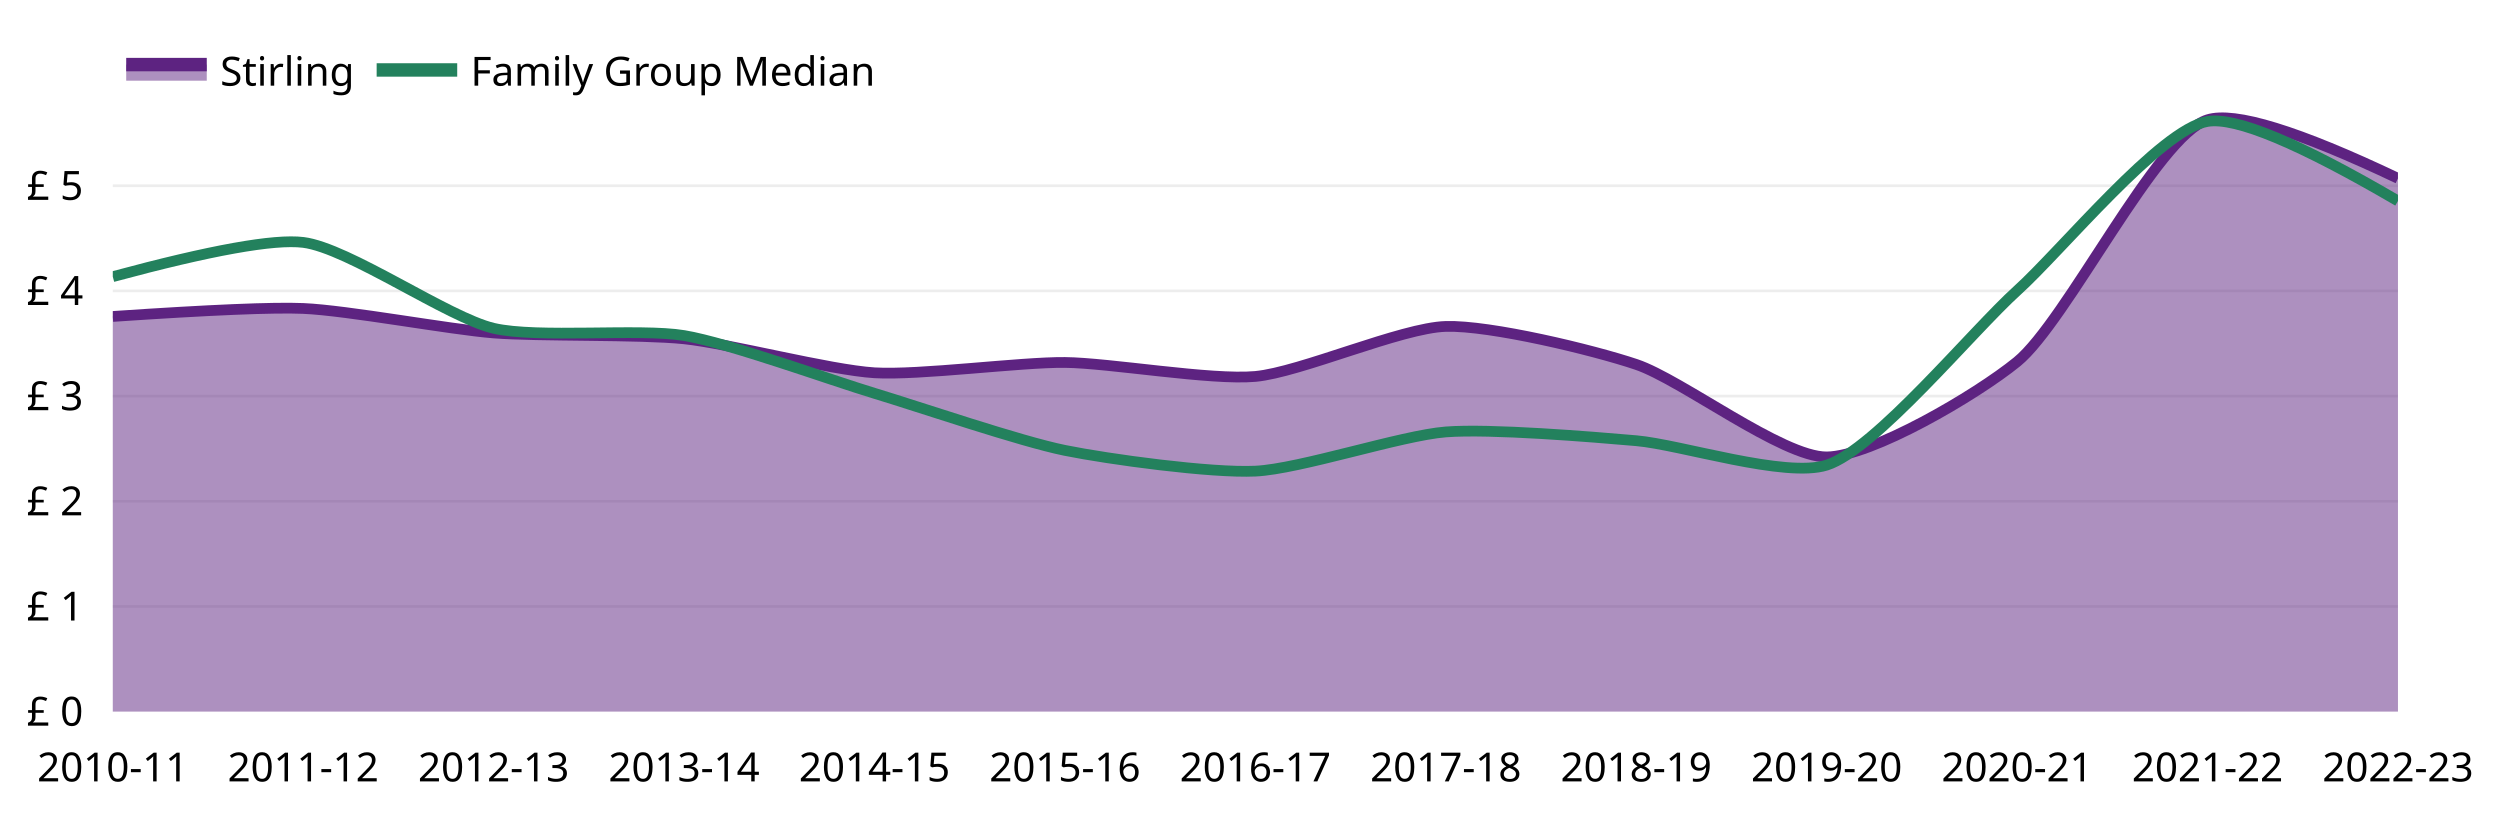
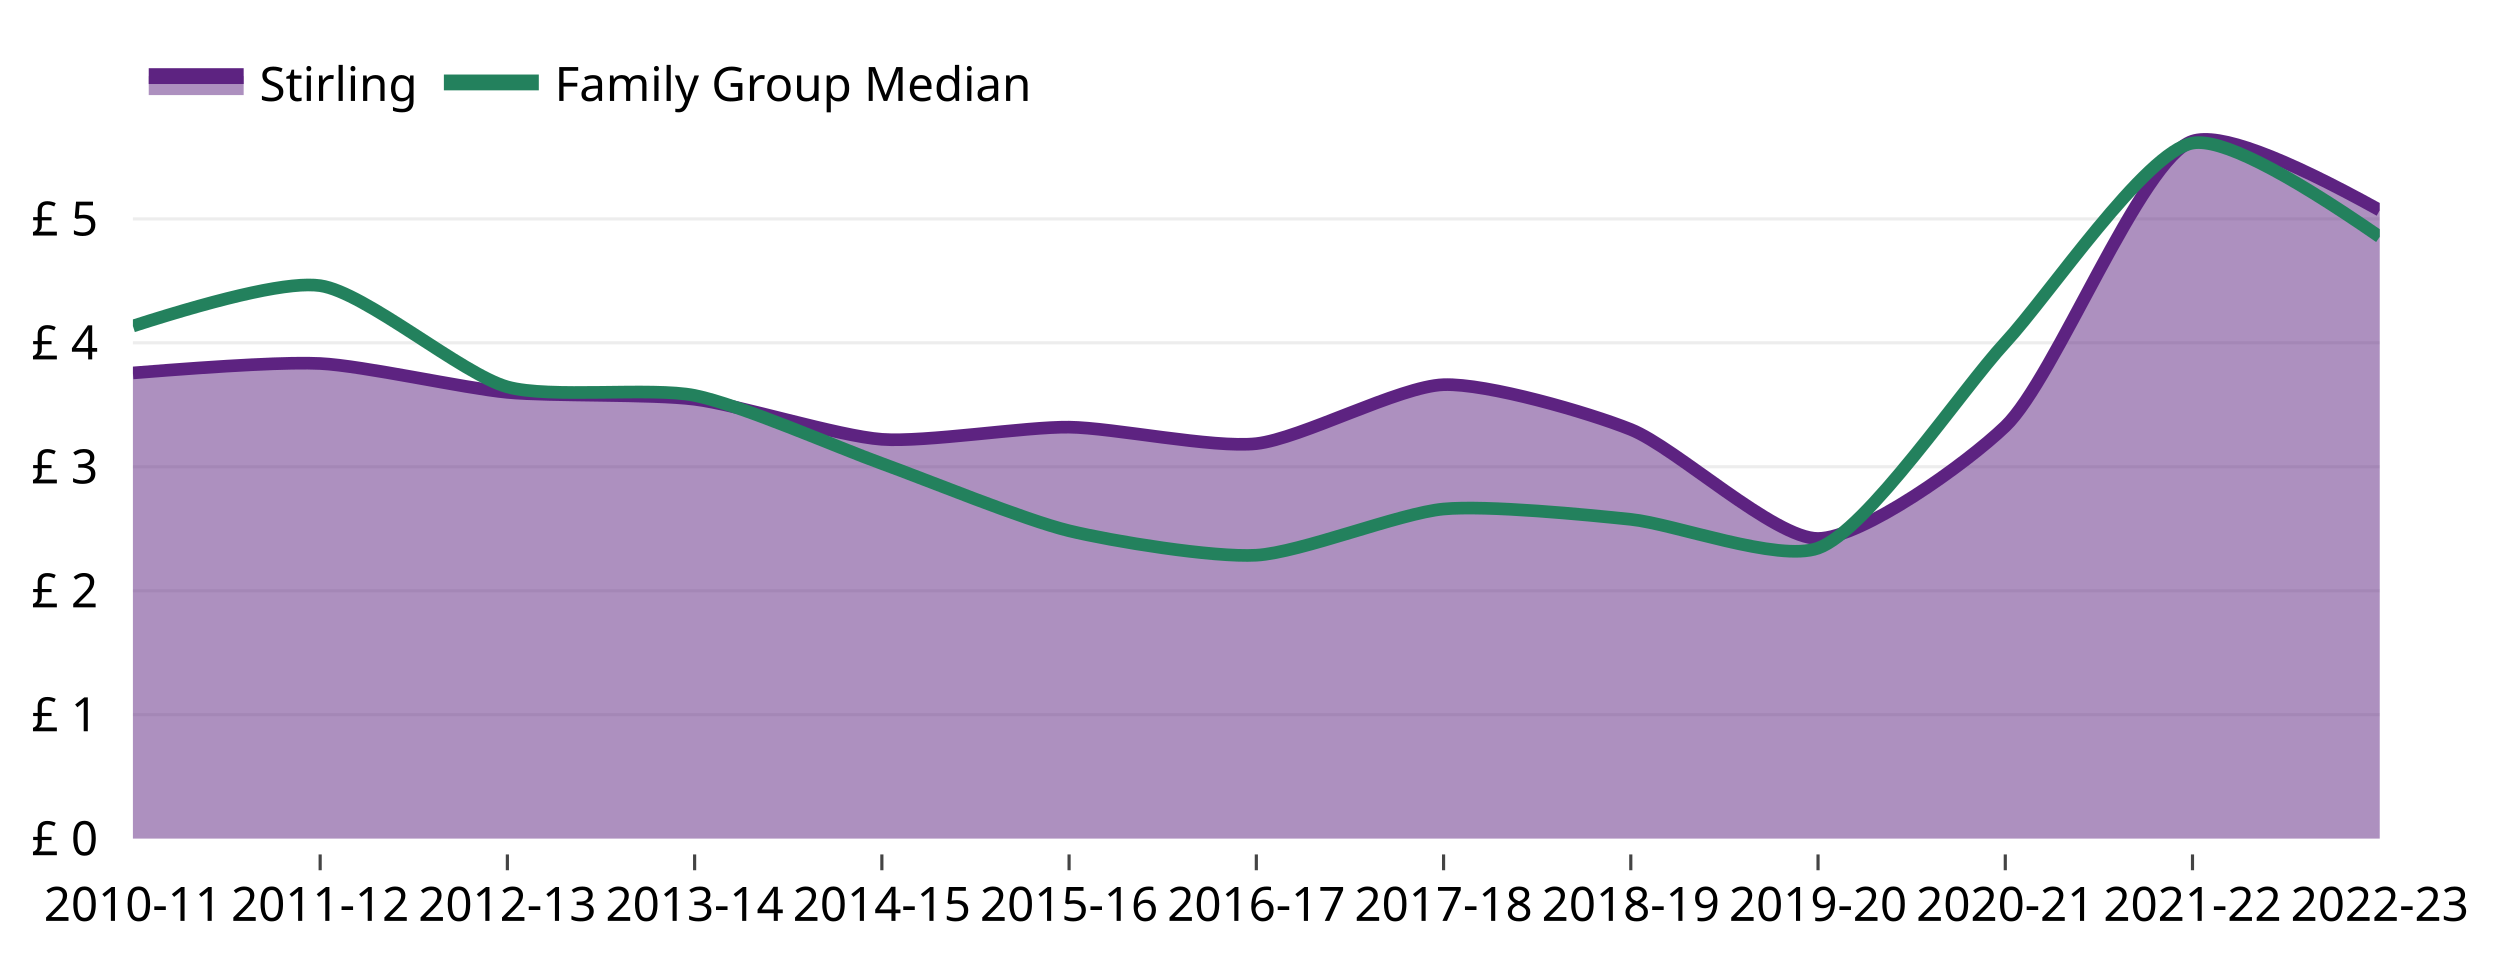
- <svg xmlns="http://www.w3.org/2000/svg" class="main-svg" width="931" height="305" style="" viewBox="0 0 931 305">
-   <rect x="0" y="0" width="931" height="305" style="fill: rgb(255, 255, 255); fill-opacity: 1;" />
-   <defs id="defs-70c46d">
+ <svg xmlns="http://www.w3.org/2000/svg" class="main-svg" width="790" height="305" style="" viewBox="0 0 790 305">
+   <rect x="0" y="0" width="790" height="305" style="fill: rgb(255, 255, 255); fill-opacity: 1;" />
+   <defs id="defs-ff3217">
    <g class="clips">
-       <clipPath id="clip70c46dxyplot" class="plotclip">
-         <rect width="851" height="232" />
-       </clipPath>
-       <clipPath class="axesclip" id="clip70c46dx">
-         <rect x="42" y="0" width="851" height="305" />
-       </clipPath>
-       <clipPath class="axesclip" id="clip70c46dy">
-         <rect x="0" y="33" width="931" height="232" />
-       </clipPath>
-       <clipPath class="axesclip" id="clip70c46dxy">
-         <rect x="42" y="33" width="851" height="232" />
+       <clipPath id="clipff3217xyplot" class="plotclip">
+         <rect width="710" height="232" />
+       </clipPath>
+       <clipPath class="axesclip" id="clipff3217x">
+         <rect x="42" y="0" width="710" height="305" />
+       </clipPath>
+       <clipPath class="axesclip" id="clipff3217y">
+         <rect x="0" y="33" width="790" height="232" />
+       </clipPath>
+       <clipPath class="axesclip" id="clipff3217xy">
+         <rect x="42" y="33" width="710" height="232" />
      </clipPath>
    </g>
    <g class="gradients" />
    <g class="patterns" />
  </defs>
  <g class="bglayer">
-     <rect class="bg" x="32" y="23" width="871" height="252" style="fill: rgb(0, 0, 0); fill-opacity: 0; stroke-width: 0;" />
+     <rect class="bg" x="32" y="23" width="730" height="252" style="fill: rgb(0, 0, 0); fill-opacity: 0; stroke-width: 0;" />
  </g>
  <g class="layer-below">
    <g class="imagelayer" />
    <g class="shapelayer" />
  </g>
  <g class="cartesianlayer">
    <g class="subplot xy">
      <g class="layer-subplot">
        <g class="shapelayer" />
        <g class="imagelayer" />
      </g>
      <g class="minor-gridlayer">
        <g class="x" />
        <g class="y" />
      </g>
      <g class="gridlayer">
        <g class="x">
-           <path class="xgrid crisp" transform="translate(112.92,0)" d="M0,33v232" style="stroke: rgb(255, 255, 255); stroke-opacity: 1; stroke-width: 1px;" />
-           <path class="xgrid crisp" transform="translate(183.83,0)" d="M0,33v232" style="stroke: rgb(255, 255, 255); stroke-opacity: 1; stroke-width: 1px;" />
-           <path class="xgrid crisp" transform="translate(254.75,0)" d="M0,33v232" style="stroke: rgb(255, 255, 255); stroke-opacity: 1; stroke-width: 1px;" />
-           <path class="xgrid crisp" transform="translate(325.67,0)" d="M0,33v232" style="stroke: rgb(255, 255, 255); stroke-opacity: 1; stroke-width: 1px;" />
-           <path class="xgrid crisp" transform="translate(396.58,0)" d="M0,33v232" style="stroke: rgb(255, 255, 255); stroke-opacity: 1; stroke-width: 1px;" />
-           <path class="xgrid crisp" transform="translate(467.5,0)" d="M0,33v232" style="stroke: rgb(255, 255, 255); stroke-opacity: 1; stroke-width: 1px;" />
-           <path class="xgrid crisp" transform="translate(538.42,0)" d="M0,33v232" style="stroke: rgb(255, 255, 255); stroke-opacity: 1; stroke-width: 1px;" />
-           <path class="xgrid crisp" transform="translate(609.33,0)" d="M0,33v232" style="stroke: rgb(255, 255, 255); stroke-opacity: 1; stroke-width: 1px;" />
-           <path class="xgrid crisp" transform="translate(680.25,0)" d="M0,33v232" style="stroke: rgb(255, 255, 255); stroke-opacity: 1; stroke-width: 1px;" />
-           <path class="xgrid crisp" transform="translate(751.17,0)" d="M0,33v232" style="stroke: rgb(255, 255, 255); stroke-opacity: 1; stroke-width: 1px;" />
-           <path class="xgrid crisp" transform="translate(822.08,0)" d="M0,33v232" style="stroke: rgb(255, 255, 255); stroke-opacity: 1; stroke-width: 1px;" />
+           <path class="xgrid crisp" transform="translate(101.17,0)" d="M0,33v232" style="stroke: rgb(255, 255, 255); stroke-opacity: 1; stroke-width: 1px;" />
+           <path class="xgrid crisp" transform="translate(160.33,0)" d="M0,33v232" style="stroke: rgb(255, 255, 255); stroke-opacity: 1; stroke-width: 1px;" />
+           <path class="xgrid crisp" transform="translate(219.5,0)" d="M0,33v232" style="stroke: rgb(255, 255, 255); stroke-opacity: 1; stroke-width: 1px;" />
+           <path class="xgrid crisp" transform="translate(278.67,0)" d="M0,33v232" style="stroke: rgb(255, 255, 255); stroke-opacity: 1; stroke-width: 1px;" />
+           <path class="xgrid crisp" transform="translate(337.83,0)" d="M0,33v232" style="stroke: rgb(255, 255, 255); stroke-opacity: 1; stroke-width: 1px;" />
+           <path class="xgrid crisp" transform="translate(397,0)" d="M0,33v232" style="stroke: rgb(255, 255, 255); stroke-opacity: 1; stroke-width: 1px;" />
+           <path class="xgrid crisp" transform="translate(456.17,0)" d="M0,33v232" style="stroke: rgb(255, 255, 255); stroke-opacity: 1; stroke-width: 1px;" />
+           <path class="xgrid crisp" transform="translate(515.33,0)" d="M0,33v232" style="stroke: rgb(255, 255, 255); stroke-opacity: 1; stroke-width: 1px;" />
+           <path class="xgrid crisp" transform="translate(574.5,0)" d="M0,33v232" style="stroke: rgb(255, 255, 255); stroke-opacity: 1; stroke-width: 1px;" />
+           <path class="xgrid crisp" transform="translate(633.67,0)" d="M0,33v232" style="stroke: rgb(255, 255, 255); stroke-opacity: 1; stroke-width: 1px;" />
+           <path class="xgrid crisp" transform="translate(692.83,0)" d="M0,33v232" style="stroke: rgb(255, 255, 255); stroke-opacity: 1; stroke-width: 1px;" />
        </g>
        <g class="y">
-           <path class="ygrid crisp" transform="translate(0,225.83)" d="M42,0h851" style="stroke: rgb(237, 237, 237); stroke-opacity: 1; stroke-width: 1px;" />
-           <path class="ygrid crisp" transform="translate(0,186.67)" d="M42,0h851" style="stroke: rgb(237, 237, 237); stroke-opacity: 1; stroke-width: 1px;" />
-           <path class="ygrid crisp" transform="translate(0,147.5)" d="M42,0h851" style="stroke: rgb(237, 237, 237); stroke-opacity: 1; stroke-width: 1px;" />
-           <path class="ygrid crisp" transform="translate(0,108.33)" d="M42,0h851" style="stroke: rgb(237, 237, 237); stroke-opacity: 1; stroke-width: 1px;" />
-           <path class="ygrid crisp" transform="translate(0,69.17)" d="M42,0h851" style="stroke: rgb(237, 237, 237); stroke-opacity: 1; stroke-width: 1px;" />
+           <path class="ygrid crisp" transform="translate(0,225.83)" d="M42,0h710" style="stroke: rgb(237, 237, 237); stroke-opacity: 1; stroke-width: 1px;" />
+           <path class="ygrid crisp" transform="translate(0,186.67)" d="M42,0h710" style="stroke: rgb(237, 237, 237); stroke-opacity: 1; stroke-width: 1px;" />
+           <path class="ygrid crisp" transform="translate(0,147.5)" d="M42,0h710" style="stroke: rgb(237, 237, 237); stroke-opacity: 1; stroke-width: 1px;" />
+           <path class="ygrid crisp" transform="translate(0,108.33)" d="M42,0h710" style="stroke: rgb(237, 237, 237); stroke-opacity: 1; stroke-width: 1px;" />
+           <path class="ygrid crisp" transform="translate(0,69.17)" d="M42,0h710" style="stroke: rgb(237, 237, 237); stroke-opacity: 1; stroke-width: 1px;" />
        </g>
      </g>
      <g class="zerolinelayer">
-         <path class="yzl zl crisp" transform="translate(0,265)" d="M42,0h851" style="stroke: rgb(255, 255, 255); stroke-opacity: 1; stroke-width: 2px;" />
+         <path class="yzl zl crisp" transform="translate(0,265)" d="M42,0h710" style="stroke: rgb(255, 255, 255); stroke-opacity: 1; stroke-width: 2px;" />
      </g>
      <path class="xlines-below" />
      <path class="ylines-below" />
      <g class="overlines-below" />
      <g class="xaxislayer-below" />
      <g class="yaxislayer-below" />
      <g class="overaxes-below" />
-       <g class="plot" transform="translate(42,33)" clip-path="url(#clip70c46dxyplot)">
+       <g class="plot" transform="translate(42,33)" clip-path="url(#clipff3217xyplot)">
        <g class="scatterlayer mlayer">
-           <g class="trace scatter traced6d694" style="stroke-miterlimit: 2;">
+           <g class="trace scatter traceeb8f12" style="stroke-miterlimit: 2;">
            <g class="fills">
              <g>
-                 <path class="js-fill" d="M851,232L0,232L0,84.85Q54.4,81.16 70.92,81.87C87.5,82.58 125.25,89.67 141.83,90.99C158.35,92.3 196.26,91.45 212.75,93.17C229.36,94.9 267.06,104.81 283.67,105.83C300.16,106.84 338.04,101.82 354.58,101.98C371.13,102.14 409.08,108.7 425.5,107.19C442.18,105.66 479.81,89.06 496.42,88.56C512.91,88.07 551.13,97.26 567.33,102.71C584.25,108.4 621.72,137.25 638.25,137.16C654.82,137.07 693.89,114.18 709.17,101.73C727.55,86.75 761.3,17.47 780.08,11.6Q795.18,6.88 851,33.42" style="fill: rgb(93, 35, 129); fill-opacity: 0.5; stroke-width: 0;" />
+                 <path class="js-fill" d="M710,232L0,232L0,84.85Q45.4,81.16 59.17,81.87C73.01,82.58 104.49,89.67 118.33,90.99C132.1,92.3 163.77,91.46 177.5,93.17C191.38,94.9 222.79,104.82 236.67,105.83C250.41,106.83 282.03,101.82 295.83,101.98C309.64,102.14 341.34,108.68 355,107.19C368.96,105.67 400.3,89.05 414.17,88.56C427.91,88.08 459.91,97.33 473.33,102.71C487.57,108.41 518.72,137.24 532.5,137.16C546.33,137.08 579.09,113.8 591.67,101.73C607.4,86.64 634.62,16.94 650.83,11.6Q663.23,7.51 710,33.42" style="fill: rgb(93, 35, 129); fill-opacity: 0.5; stroke-width: 0;" />
              </g>
            </g>
            <g class="errorbars" />
            <g class="lines">
-               <path class="js-line" d="M0,84.85Q54.4,81.16 70.92,81.87C87.5,82.58 125.25,89.67 141.83,90.99C158.35,92.3 196.26,91.45 212.75,93.17C229.36,94.9 267.06,104.81 283.67,105.83C300.16,106.84 338.04,101.82 354.58,101.98C371.13,102.14 409.08,108.7 425.5,107.19C442.18,105.66 479.81,89.06 496.42,88.56C512.91,88.07 551.13,97.26 567.33,102.71C584.25,108.4 621.72,137.25 638.25,137.16C654.82,137.07 693.89,114.18 709.17,101.73C727.55,86.75 761.3,17.47 780.08,11.6Q795.18,6.88 851,33.42" style="vector-effect: none; fill: none; stroke: rgb(93, 35, 129); stroke-opacity: 1; stroke-width: 4px; opacity: 1;" />
+               <path class="js-line" d="M0,84.85Q45.4,81.16 59.17,81.87C73.01,82.58 104.49,89.67 118.33,90.99C132.1,92.3 163.77,91.46 177.5,93.17C191.38,94.9 222.79,104.82 236.67,105.83C250.41,106.83 282.03,101.82 295.83,101.98C309.64,102.14 341.34,108.68 355,107.19C368.96,105.67 400.3,89.05 414.17,88.56C427.91,88.08 459.91,97.33 473.33,102.71C487.57,108.41 518.72,137.24 532.5,137.16C546.33,137.08 579.09,113.8 591.67,101.73C607.4,86.64 634.62,16.94 650.83,11.6Q663.23,7.51 710,33.42" style="vector-effect: none; fill: none; stroke: rgb(93, 35, 129); stroke-opacity: 1; stroke-width: 4px; opacity: 1;" />
            </g>
            <g class="points" />
            <g class="text" />
          </g>
-           <g class="trace scatter traced9c8eb" style="stroke-miterlimit: 2; opacity: 1;">
+           <g class="trace scatter tracefc7ee8" style="stroke-miterlimit: 2; opacity: 1;">
            <g class="fills" />
            <g class="errorbars" />
            <g class="lines">
-               <path class="js-line" d="M0,70.03Q54.68,55.26 70.92,57.27C87.8,59.35 124.89,85.28 141.83,89.26C158.01,93.07 196.38,89.21 212.75,91.96C229.48,94.77 267.12,108.49 283.67,113.48C300.21,118.47 337.88,131.35 354.58,134.73C370.98,138.05 409.01,143.23 425.5,142.45C442.11,141.66 479.79,129.16 496.42,127.85C512.89,126.56 550.81,129.68 567.33,131.12C583.91,132.56 622.76,145.13 638.25,140.22C656.22,134.52 692.57,90.22 709.17,75.24C725.66,60.36 762.57,15.14 780.08,12.22Q795.84,9.59 851,41.84" style="vector-effect: none; fill: none; stroke: rgb(35, 129, 93); stroke-opacity: 1; stroke-width: 4px; opacity: 1;" />
+               <path class="js-line" d="M0,70.03Q45.71,55.35 59.17,57.27C73.36,59.29 104.06,85.3 118.33,89.26C131.72,92.98 163.9,89.24 177.5,91.96C191.52,94.76 222.86,108.49 236.67,113.48C250.47,118.47 281.84,131.35 295.83,134.73C309.46,138.03 341.27,143.22 355,142.45C368.88,141.67 400.27,129.15 414.17,127.85C427.88,126.57 459.56,129.68 473.33,131.12C487.17,132.56 519.78,144.72 532.5,140.22C547.91,134.77 577.81,90.23 591.67,75.24C605.42,60.37 635.97,14.87 650.83,12.22Q663.83,9.9 710,41.84" style="vector-effect: none; fill: none; stroke: rgb(35, 129, 93); stroke-opacity: 1; stroke-width: 4px; opacity: 1;" />
            </g>
            <g class="points" />
            <g class="text" />
          </g>
        </g>
      </g>
      <g class="overplot" />
-       <path class="xlines-above crisp" d="M0,0" style="fill: none;" />
+       <path class="xlines-above crisp" d="" style="fill: none; stroke-width: 1px; stroke: rgb(0, 0, 0); stroke-opacity: 0;" />
      <path class="ylines-above crisp" d="M0,0" style="fill: none;" />
      <g class="overlines-above" />
      <g class="xaxislayer-above">
+         <path class="xtick ticks crisp" d="M0,275v-5" transform="translate(101.17,0)" style="stroke: rgb(68, 68, 68); stroke-opacity: 1; stroke-width: 1px;" />
+         <path class="xtick ticks crisp" d="M0,275v-5" transform="translate(160.33,0)" style="stroke: rgb(68, 68, 68); stroke-opacity: 1; stroke-width: 1px;" />
+         <path class="xtick ticks crisp" d="M0,275v-5" transform="translate(219.5,0)" style="stroke: rgb(68, 68, 68); stroke-opacity: 1; stroke-width: 1px;" />
+         <path class="xtick ticks crisp" d="M0,275v-5" transform="translate(278.67,0)" style="stroke: rgb(68, 68, 68); stroke-opacity: 1; stroke-width: 1px;" />
+         <path class="xtick ticks crisp" d="M0,275v-5" transform="translate(337.83,0)" style="stroke: rgb(68, 68, 68); stroke-opacity: 1; stroke-width: 1px;" />
+         <path class="xtick ticks crisp" d="M0,275v-5" transform="translate(397,0)" style="stroke: rgb(68, 68, 68); stroke-opacity: 1; stroke-width: 1px;" />
+         <path class="xtick ticks crisp" d="M0,275v-5" transform="translate(456.17,0)" style="stroke: rgb(68, 68, 68); stroke-opacity: 1; stroke-width: 1px;" />
+         <path class="xtick ticks crisp" d="M0,275v-5" transform="translate(515.33,0)" style="stroke: rgb(68, 68, 68); stroke-opacity: 1; stroke-width: 1px;" />
+         <path class="xtick ticks crisp" d="M0,275v-5" transform="translate(574.5,0)" style="stroke: rgb(68, 68, 68); stroke-opacity: 1; stroke-width: 1px;" />
+         <path class="xtick ticks crisp" d="M0,275v-5" transform="translate(633.67,0)" style="stroke: rgb(68, 68, 68); stroke-opacity: 1; stroke-width: 1px;" />
+         <path class="xtick ticks crisp" d="M0,275v-5" transform="translate(692.83,0)" style="stroke: rgb(68, 68, 68); stroke-opacity: 1; stroke-width: 1px;" />
        <g class="xtick">
          <text text-anchor="middle" x="0" y="291" transform="translate(42,0)" style="font-family: 'Segoe UI Semibold'; font-size: 15px; fill: rgb(0, 0, 0); fill-opacity: 1; white-space: pre; opacity: 1;">2010-11</text>
        </g>
        <g class="xtick">
-           <text text-anchor="middle" x="0" y="291" transform="translate(112.92,0)" style="font-family: 'Segoe UI Semibold'; font-size: 15px; fill: rgb(0, 0, 0); fill-opacity: 1; white-space: pre; opacity: 1;">2011-12</text>
-         </g>
-         <g class="xtick">
-           <text text-anchor="middle" x="0" y="291" transform="translate(183.83,0)" style="font-family: 'Segoe UI Semibold'; font-size: 15px; fill: rgb(0, 0, 0); fill-opacity: 1; white-space: pre; opacity: 1;">2012-13</text>
-         </g>
-         <g class="xtick">
-           <text text-anchor="middle" x="0" y="291" transform="translate(254.75,0)" style="font-family: 'Segoe UI Semibold'; font-size: 15px; fill: rgb(0, 0, 0); fill-opacity: 1; white-space: pre; opacity: 1;">2013-14</text>
-         </g>
-         <g class="xtick">
-           <text text-anchor="middle" x="0" y="291" transform="translate(325.67,0)" style="font-family: 'Segoe UI Semibold'; font-size: 15px; fill: rgb(0, 0, 0); fill-opacity: 1; white-space: pre; opacity: 1;">2014-15</text>
-         </g>
-         <g class="xtick">
-           <text text-anchor="middle" x="0" y="291" transform="translate(396.58,0)" style="font-family: 'Segoe UI Semibold'; font-size: 15px; fill: rgb(0, 0, 0); fill-opacity: 1; white-space: pre; opacity: 1;">2015-16</text>
-         </g>
-         <g class="xtick">
-           <text text-anchor="middle" x="0" y="291" transform="translate(467.5,0)" style="font-family: 'Segoe UI Semibold'; font-size: 15px; fill: rgb(0, 0, 0); fill-opacity: 1; white-space: pre; opacity: 1;">2016-17</text>
-         </g>
-         <g class="xtick">
-           <text text-anchor="middle" x="0" y="291" transform="translate(538.42,0)" style="font-family: 'Segoe UI Semibold'; font-size: 15px; fill: rgb(0, 0, 0); fill-opacity: 1; white-space: pre; opacity: 1;">2017-18</text>
-         </g>
-         <g class="xtick">
-           <text text-anchor="middle" x="0" y="291" transform="translate(609.33,0)" style="font-family: 'Segoe UI Semibold'; font-size: 15px; fill: rgb(0, 0, 0); fill-opacity: 1; white-space: pre; opacity: 1;">2018-19</text>
-         </g>
-         <g class="xtick">
-           <text text-anchor="middle" x="0" y="291" transform="translate(680.25,0)" style="font-family: 'Segoe UI Semibold'; font-size: 15px; fill: rgb(0, 0, 0); fill-opacity: 1; white-space: pre; opacity: 1;">2019-20</text>
-         </g>
-         <g class="xtick">
-           <text text-anchor="middle" x="0" y="291" transform="translate(751.17,0)" style="font-family: 'Segoe UI Semibold'; font-size: 15px; fill: rgb(0, 0, 0); fill-opacity: 1; white-space: pre; opacity: 1;">2020-21</text>
-         </g>
-         <g class="xtick">
-           <text text-anchor="middle" x="0" y="291" transform="translate(822.08,0)" style="font-family: 'Segoe UI Semibold'; font-size: 15px; fill: rgb(0, 0, 0); fill-opacity: 1; white-space: pre; opacity: 1;">2021-22</text>
-         </g>
-         <g class="xtick">
-           <text text-anchor="middle" x="0" y="291" transform="translate(893,0)" style="font-family: 'Segoe UI Semibold'; font-size: 15px; fill: rgb(0, 0, 0); fill-opacity: 1; white-space: pre; opacity: 1;">2022-23</text>
+           <text text-anchor="middle" x="0" y="291" transform="translate(101.17,0)" style="font-family: 'Segoe UI Semibold'; font-size: 15px; fill: rgb(0, 0, 0); fill-opacity: 1; white-space: pre; opacity: 1;">2011-12</text>
+         </g>
+         <g class="xtick">
+           <text text-anchor="middle" x="0" y="291" transform="translate(160.33,0)" style="font-family: 'Segoe UI Semibold'; font-size: 15px; fill: rgb(0, 0, 0); fill-opacity: 1; white-space: pre; opacity: 1;">2012-13</text>
+         </g>
+         <g class="xtick">
+           <text text-anchor="middle" x="0" y="291" transform="translate(219.5,0)" style="font-family: 'Segoe UI Semibold'; font-size: 15px; fill: rgb(0, 0, 0); fill-opacity: 1; white-space: pre; opacity: 1;">2013-14</text>
+         </g>
+         <g class="xtick">
+           <text text-anchor="middle" x="0" y="291" transform="translate(278.67,0)" style="font-family: 'Segoe UI Semibold'; font-size: 15px; fill: rgb(0, 0, 0); fill-opacity: 1; white-space: pre; opacity: 1;">2014-15</text>
+         </g>
+         <g class="xtick">
+           <text text-anchor="middle" x="0" y="291" transform="translate(337.83,0)" style="font-family: 'Segoe UI Semibold'; font-size: 15px; fill: rgb(0, 0, 0); fill-opacity: 1; white-space: pre; opacity: 1;">2015-16</text>
+         </g>
+         <g class="xtick">
+           <text text-anchor="middle" x="0" y="291" transform="translate(397,0)" style="font-family: 'Segoe UI Semibold'; font-size: 15px; fill: rgb(0, 0, 0); fill-opacity: 1; white-space: pre; opacity: 1;">2016-17</text>
+         </g>
+         <g class="xtick">
+           <text text-anchor="middle" x="0" y="291" transform="translate(456.17,0)" style="font-family: 'Segoe UI Semibold'; font-size: 15px; fill: rgb(0, 0, 0); fill-opacity: 1; white-space: pre; opacity: 1;">2017-18</text>
+         </g>
+         <g class="xtick">
+           <text text-anchor="middle" x="0" y="291" transform="translate(515.33,0)" style="font-family: 'Segoe UI Semibold'; font-size: 15px; fill: rgb(0, 0, 0); fill-opacity: 1; white-space: pre; opacity: 1;">2018-19</text>
+         </g>
+         <g class="xtick">
+           <text text-anchor="middle" x="0" y="291" transform="translate(574.5,0)" style="font-family: 'Segoe UI Semibold'; font-size: 15px; fill: rgb(0, 0, 0); fill-opacity: 1; white-space: pre; opacity: 1;">2019-20</text>
+         </g>
+         <g class="xtick">
+           <text text-anchor="middle" x="0" y="291" transform="translate(633.67,0)" style="font-family: 'Segoe UI Semibold'; font-size: 15px; fill: rgb(0, 0, 0); fill-opacity: 1; white-space: pre; opacity: 1;">2020-21</text>
+         </g>
+         <g class="xtick">
+           <text text-anchor="middle" x="0" y="291" transform="translate(692.83,0)" style="font-family: 'Segoe UI Semibold'; font-size: 15px; fill: rgb(0, 0, 0); fill-opacity: 1; white-space: pre; opacity: 1;">2021-22</text>
+         </g>
+         <g class="xtick">
+           <text text-anchor="middle" x="0" y="291" transform="translate(752,0)" style="font-family: 'Segoe UI Semibold'; font-size: 15px; fill: rgb(0, 0, 0); fill-opacity: 1; white-space: pre; opacity: 1;">2022-23</text>
        </g>
      </g>
      <g class="yaxislayer-above">
        <g class="ytick">
          <text text-anchor="end" x="31" y="5.25" transform="translate(0,265)" style="font-family: 'Segoe UI Semibold'; font-size: 15px; fill: rgb(0, 0, 0); fill-opacity: 1; white-space: pre; opacity: 1;">£ 0</text>
        </g>
        <g class="ytick">
          <text text-anchor="end" x="31" y="5.25" style="font-family: 'Segoe UI Semibold'; font-size: 15px; fill: rgb(0, 0, 0); fill-opacity: 1; white-space: pre; opacity: 1;" transform="translate(0,225.83)">£ 1</text>
        </g>
        <g class="ytick">
          <text text-anchor="end" x="31" y="5.25" style="font-family: 'Segoe UI Semibold'; font-size: 15px; fill: rgb(0, 0, 0); fill-opacity: 1; white-space: pre; opacity: 1;" transform="translate(0,186.67)">£ 2</text>
        </g>
        <g class="ytick">
          <text text-anchor="end" x="31" y="5.25" style="font-family: 'Segoe UI Semibold'; font-size: 15px; fill: rgb(0, 0, 0); fill-opacity: 1; white-space: pre; opacity: 1;" transform="translate(0,147.5)">£ 3</text>
        </g>
        <g class="ytick">
          <text text-anchor="end" x="31" y="5.25" style="font-family: 'Segoe UI Semibold'; font-size: 15px; fill: rgb(0, 0, 0); fill-opacity: 1; white-space: pre; opacity: 1;" transform="translate(0,108.33)">£ 4</text>
        </g>
        <g class="ytick">
          <text text-anchor="end" x="31" y="5.25" style="font-family: 'Segoe UI Semibold'; font-size: 15px; fill: rgb(0, 0, 0); fill-opacity: 1; white-space: pre; opacity: 1;" transform="translate(0,69.17)">£ 5</text>
        </g>
      </g>
      <g class="overaxes-above" />
    </g>
  </g>
  <g class="polarlayer" />
  <g class="smithlayer" />
  <g class="ternarylayer" />
  <g class="geolayer" />
  <g class="funnelarealayer" />
  <g class="pielayer" />
  <g class="iciclelayer" />
  <g class="treemaplayer" />
  <g class="sunburstlayer" />
  <g class="glimages" />
-   <defs id="topdefs-70c46d">
+   <defs id="topdefs-ff3217">
    <g class="clips" />
-     <clipPath id="legend70c46d">
+     <clipPath id="legendff3217">
      <rect width="285" height="33" x="0" y="0" />
    </clipPath>
  </defs>
  <g class="layer-above">
    <g class="imagelayer" />
    <g class="shapelayer" />
  </g>
  <g class="infolayer">
    <g class="legend" pointer-events="all" transform="translate(42,9.8)">
      <rect class="bg" shape-rendering="crispEdges" width="285" height="33" x="0" y="0" style="stroke: rgb(68, 68, 68); stroke-opacity: 1; fill: rgb(0, 0, 0); fill-opacity: 0; stroke-width: 0px;" />
-       <g class="scrollbox" transform="" clip-path="url(#legend70c46d)">
+       <g class="scrollbox" transform="" clip-path="url(#legendff3217)">
        <g class="groups">
          <g class="traces" transform="translate(0,16.25)" style="opacity: 1;">
            <text class="legendtext" text-anchor="start" x="40" y="5.85" style="font-family: 'Segoe UI Semibold'; font-size: 15px; fill: rgb(0, 0, 0); fill-opacity: 1; white-space: pre;">Stirling</text>
            <g class="layers">
              <g class="legendfill">
                <path class="js-fill" d="M5,-2h30v6h-30z" style="stroke-width: 0; fill: rgb(93, 35, 129); fill-opacity: 0.5;" />
              </g>
              <g class="legendlines">
                <path class="js-line" d="M5,-2h30" style="fill: none; stroke: rgb(93, 35, 129); stroke-opacity: 1; stroke-width: 5px;" />
              </g>
              <g class="legendsymbols">
                <g class="legendpoints" />
              </g>
            </g>
            <rect class="legendtoggle" x="0" y="-11.25" width="90.766" height="22.5" style="fill: rgb(0, 0, 0); fill-opacity: 0;" />
          </g>
          <g class="traces" transform="translate(93.26562,16.25)" style="opacity: 1;">
            <text class="legendtext" text-anchor="start" x="40" y="5.85" style="font-family: 'Segoe UI Semibold'; font-size: 15px; fill: rgb(0, 0, 0); fill-opacity: 1; white-space: pre;">Family Group Median</text>
            <g class="layers" style="opacity: 1;">
              <g class="legendfill" />
              <g class="legendlines">
                <path class="js-line" d="M5,0h30" style="fill: none; stroke: rgb(35, 129, 93); stroke-opacity: 1; stroke-width: 5px;" />
              </g>
              <g class="legendsymbols">
                <g class="legendpoints" />
              </g>
            </g>
            <rect class="legendtoggle" x="0" y="-11.25" width="188.609" height="22.5" style="fill: rgb(0, 0, 0); fill-opacity: 0;" />
          </g>
        </g>
      </g>
      <rect class="scrollbar" rx="20" ry="3" width="0" height="0" x="0" y="0" style="fill: rgb(128, 139, 164); fill-opacity: 1;" />
    </g>
    <g class="g-gtitle" />
    <g class="g-xtitle" />
    <g class="g-ytitle" />
  </g>
</svg>
